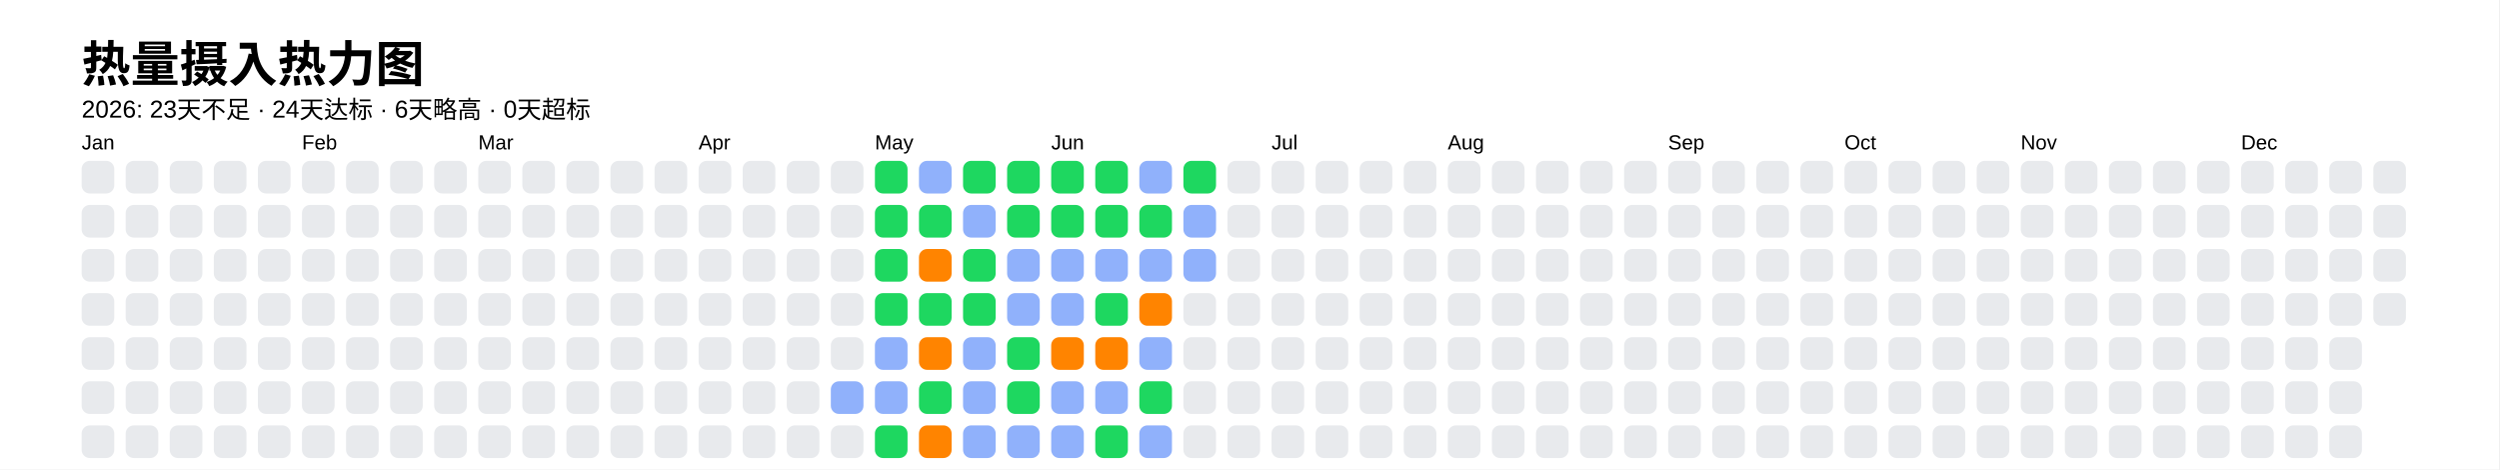
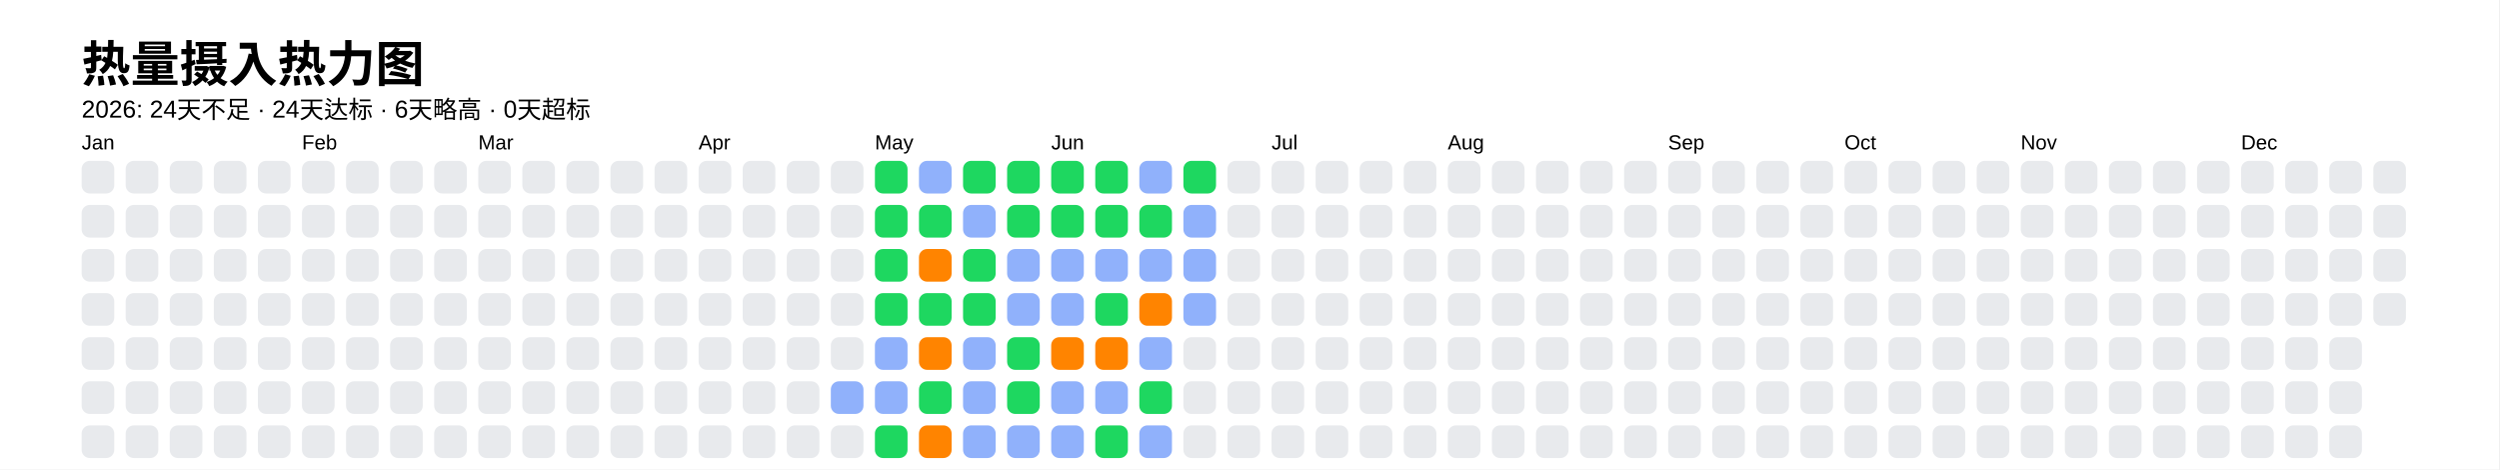
<svg xmlns="http://www.w3.org/2000/svg" style="background-color:white;" baseProfile="full" height="57.5mm" version="1.1" viewBox="0,0,306.2,57.5" width="306.2mm">
  <defs />
  <rect fill="#FFFFFF" height="57.5" width="306.2" x="0" y="0" />
  <text fill="#000000" style="font-size:6px; font-family:Arial; font-weight:bold;" x="10" y="10">热量摄入热力图</text>
-   <text fill="#000000" style="font-size:3px; font-family:Arial;" x="10" y="14.4">2026: 23天不足 · 24天达标 · 6天略高 · 0天超标</text>
+   <text fill="#000000" style="font-size:3px; font-family:Arial;" x="10" y="14.4">2026: 24天不足 · 24天达标 · 6天略高 · 0天超标</text>
  <text fill="#000000" style="font-size:2.5px; font-family:Arial" x="10" y="18.3">Jan</text>
  <rect fill="#E8EAED" height="4" rx="1" ry="1" width="4" x="10" y="19.7" />
  <rect fill="#E8EAED" height="4" rx="1" ry="1" width="4" x="10" y="25.1" />
  <rect fill="#E8EAED" height="4" rx="1" ry="1" width="4" x="10" y="30.5" />
  <rect fill="#E8EAED" height="4" rx="1" ry="1" width="4" x="10" y="35.9" />
  <rect fill="#E8EAED" height="4" rx="1" ry="1" width="4" x="10" y="41.3" />
  <rect fill="#E8EAED" height="4" rx="1" ry="1" width="4" x="10" y="46.7" />
  <rect fill="#E8EAED" height="4" rx="1" ry="1" width="4" x="10" y="52.1" />
  <rect fill="#E8EAED" height="4" rx="1" ry="1" width="4" x="15.4" y="19.7" />
  <rect fill="#E8EAED" height="4" rx="1" ry="1" width="4" x="15.4" y="25.1" />
  <rect fill="#E8EAED" height="4" rx="1" ry="1" width="4" x="15.4" y="30.5" />
  <rect fill="#E8EAED" height="4" rx="1" ry="1" width="4" x="15.4" y="35.9" />
  <rect fill="#E8EAED" height="4" rx="1" ry="1" width="4" x="15.4" y="41.3" />
  <rect fill="#E8EAED" height="4" rx="1" ry="1" width="4" x="15.4" y="46.7" />
  <rect fill="#E8EAED" height="4" rx="1" ry="1" width="4" x="15.4" y="52.1" />
  <rect fill="#E8EAED" height="4" rx="1" ry="1" width="4" x="20.8" y="19.7" />
  <rect fill="#E8EAED" height="4" rx="1" ry="1" width="4" x="20.8" y="25.1" />
  <rect fill="#E8EAED" height="4" rx="1" ry="1" width="4" x="20.8" y="30.5" />
  <rect fill="#E8EAED" height="4" rx="1" ry="1" width="4" x="20.8" y="35.9" />
  <rect fill="#E8EAED" height="4" rx="1" ry="1" width="4" x="20.8" y="41.3" />
  <rect fill="#E8EAED" height="4" rx="1" ry="1" width="4" x="20.8" y="46.7" />
  <rect fill="#E8EAED" height="4" rx="1" ry="1" width="4" x="20.8" y="52.1" />
  <rect fill="#E8EAED" height="4" rx="1" ry="1" width="4" x="26.2" y="19.7" />
  <rect fill="#E8EAED" height="4" rx="1" ry="1" width="4" x="26.2" y="25.1" />
  <rect fill="#E8EAED" height="4" rx="1" ry="1" width="4" x="26.2" y="30.5" />
  <rect fill="#E8EAED" height="4" rx="1" ry="1" width="4" x="26.2" y="35.9" />
  <rect fill="#E8EAED" height="4" rx="1" ry="1" width="4" x="26.2" y="41.3" />
  <rect fill="#E8EAED" height="4" rx="1" ry="1" width="4" x="26.2" y="46.7" />
  <rect fill="#E8EAED" height="4" rx="1" ry="1" width="4" x="26.2" y="52.1" />
  <rect fill="#E8EAED" height="4" rx="1" ry="1" width="4" x="31.6" y="19.7" />
  <rect fill="#E8EAED" height="4" rx="1" ry="1" width="4" x="31.6" y="25.1" />
  <rect fill="#E8EAED" height="4" rx="1" ry="1" width="4" x="31.6" y="30.5" />
  <rect fill="#E8EAED" height="4" rx="1" ry="1" width="4" x="31.6" y="35.9" />
  <rect fill="#E8EAED" height="4" rx="1" ry="1" width="4" x="31.6" y="41.3" />
  <rect fill="#E8EAED" height="4" rx="1" ry="1" width="4" x="31.6" y="46.7" />
  <rect fill="#E8EAED" height="4" rx="1" ry="1" width="4" x="31.6" y="52.1" />
  <text fill="#000000" style="font-size:2.5px; font-family:Arial" x="37.0" y="18.3">Feb</text>
  <rect fill="#E8EAED" height="4" rx="1" ry="1" width="4" x="37.0" y="19.7" />
  <rect fill="#E8EAED" height="4" rx="1" ry="1" width="4" x="37.0" y="25.1" />
  <rect fill="#E8EAED" height="4" rx="1" ry="1" width="4" x="37.0" y="30.5" />
  <rect fill="#E8EAED" height="4" rx="1" ry="1" width="4" x="37.0" y="35.9" />
  <rect fill="#E8EAED" height="4" rx="1" ry="1" width="4" x="37.0" y="41.3" />
  <rect fill="#E8EAED" height="4" rx="1" ry="1" width="4" x="37.0" y="46.7" />
  <rect fill="#E8EAED" height="4" rx="1" ry="1" width="4" x="37.0" y="52.1" />
  <rect fill="#E8EAED" height="4" rx="1" ry="1" width="4" x="42.4" y="19.7" />
  <rect fill="#E8EAED" height="4" rx="1" ry="1" width="4" x="42.4" y="25.1" />
  <rect fill="#E8EAED" height="4" rx="1" ry="1" width="4" x="42.4" y="30.5" />
  <rect fill="#E8EAED" height="4" rx="1" ry="1" width="4" x="42.4" y="35.9" />
  <rect fill="#E8EAED" height="4" rx="1" ry="1" width="4" x="42.4" y="41.3" />
  <rect fill="#E8EAED" height="4" rx="1" ry="1" width="4" x="42.4" y="46.7" />
  <rect fill="#E8EAED" height="4" rx="1" ry="1" width="4" x="42.4" y="52.1" />
  <rect fill="#E8EAED" height="4" rx="1" ry="1" width="4" x="47.8" y="19.7" />
  <rect fill="#E8EAED" height="4" rx="1" ry="1" width="4" x="47.8" y="25.1" />
  <rect fill="#E8EAED" height="4" rx="1" ry="1" width="4" x="47.8" y="30.5" />
  <rect fill="#E8EAED" height="4" rx="1" ry="1" width="4" x="47.8" y="35.9" />
  <rect fill="#E8EAED" height="4" rx="1" ry="1" width="4" x="47.8" y="41.3" />
  <rect fill="#E8EAED" height="4" rx="1" ry="1" width="4" x="47.8" y="46.7" />
  <rect fill="#E8EAED" height="4" rx="1" ry="1" width="4" x="47.8" y="52.1" />
  <rect fill="#E8EAED" height="4" rx="1" ry="1" width="4" x="53.2" y="19.7" />
  <rect fill="#E8EAED" height="4" rx="1" ry="1" width="4" x="53.2" y="25.1" />
  <rect fill="#E8EAED" height="4" rx="1" ry="1" width="4" x="53.2" y="30.5" />
  <rect fill="#E8EAED" height="4" rx="1" ry="1" width="4" x="53.2" y="35.9" />
  <rect fill="#E8EAED" height="4" rx="1" ry="1" width="4" x="53.2" y="41.3" />
  <rect fill="#E8EAED" height="4" rx="1" ry="1" width="4" x="53.2" y="46.7" />
  <rect fill="#E8EAED" height="4" rx="1" ry="1" width="4" x="53.2" y="52.1" />
  <text fill="#000000" style="font-size:2.5px; font-family:Arial" x="58.6" y="18.3">Mar</text>
  <rect fill="#E8EAED" height="4" rx="1" ry="1" width="4" x="58.6" y="19.7" />
  <rect fill="#E8EAED" height="4" rx="1" ry="1" width="4" x="58.6" y="25.1" />
  <rect fill="#E8EAED" height="4" rx="1" ry="1" width="4" x="58.6" y="30.5" />
  <rect fill="#E8EAED" height="4" rx="1" ry="1" width="4" x="58.6" y="35.9" />
  <rect fill="#E8EAED" height="4" rx="1" ry="1" width="4" x="58.6" y="41.3" />
  <rect fill="#E8EAED" height="4" rx="1" ry="1" width="4" x="58.6" y="46.7" />
  <rect fill="#E8EAED" height="4" rx="1" ry="1" width="4" x="58.6" y="52.1" />
  <rect fill="#E8EAED" height="4" rx="1" ry="1" width="4" x="64" y="19.7" />
  <rect fill="#E8EAED" height="4" rx="1" ry="1" width="4" x="64" y="25.1" />
  <rect fill="#E8EAED" height="4" rx="1" ry="1" width="4" x="64" y="30.5" />
  <rect fill="#E8EAED" height="4" rx="1" ry="1" width="4" x="64" y="35.9" />
  <rect fill="#E8EAED" height="4" rx="1" ry="1" width="4" x="64" y="41.3" />
  <rect fill="#E8EAED" height="4" rx="1" ry="1" width="4" x="64" y="46.7" />
  <rect fill="#E8EAED" height="4" rx="1" ry="1" width="4" x="64" y="52.1" />
  <rect fill="#E8EAED" height="4" rx="1" ry="1" width="4" x="69.4" y="19.7" />
  <rect fill="#E8EAED" height="4" rx="1" ry="1" width="4" x="69.4" y="25.1" />
  <rect fill="#E8EAED" height="4" rx="1" ry="1" width="4" x="69.4" y="30.5" />
  <rect fill="#E8EAED" height="4" rx="1" ry="1" width="4" x="69.4" y="35.9" />
  <rect fill="#E8EAED" height="4" rx="1" ry="1" width="4" x="69.4" y="41.3" />
  <rect fill="#E8EAED" height="4" rx="1" ry="1" width="4" x="69.4" y="46.7" />
  <rect fill="#E8EAED" height="4" rx="1" ry="1" width="4" x="69.4" y="52.1" />
  <rect fill="#E8EAED" height="4" rx="1" ry="1" width="4" x="74.8" y="19.7" />
  <rect fill="#E8EAED" height="4" rx="1" ry="1" width="4" x="74.8" y="25.1" />
  <rect fill="#E8EAED" height="4" rx="1" ry="1" width="4" x="74.8" y="30.5" />
  <rect fill="#E8EAED" height="4" rx="1" ry="1" width="4" x="74.8" y="35.9" />
  <rect fill="#E8EAED" height="4" rx="1" ry="1" width="4" x="74.8" y="41.3" />
  <rect fill="#E8EAED" height="4" rx="1" ry="1" width="4" x="74.8" y="46.7" />
  <rect fill="#E8EAED" height="4" rx="1" ry="1" width="4" x="74.8" y="52.1" />
  <rect fill="#E8EAED" height="4" rx="1" ry="1" width="4" x="80.2" y="19.7" />
  <rect fill="#E8EAED" height="4" rx="1" ry="1" width="4" x="80.2" y="25.1" />
  <rect fill="#E8EAED" height="4" rx="1" ry="1" width="4" x="80.2" y="30.5" />
  <rect fill="#E8EAED" height="4" rx="1" ry="1" width="4" x="80.2" y="35.9" />
  <rect fill="#E8EAED" height="4" rx="1" ry="1" width="4" x="80.2" y="41.3" />
  <rect fill="#E8EAED" height="4" rx="1" ry="1" width="4" x="80.2" y="46.7" />
  <rect fill="#E8EAED" height="4" rx="1" ry="1" width="4" x="80.2" y="52.1" />
  <text fill="#000000" style="font-size:2.5px; font-family:Arial" x="85.6" y="18.3">Apr</text>
  <rect fill="#E8EAED" height="4" rx="1" ry="1" width="4" x="85.6" y="19.7" />
  <rect fill="#E8EAED" height="4" rx="1" ry="1" width="4" x="85.6" y="25.1" />
  <rect fill="#E8EAED" height="4" rx="1" ry="1" width="4" x="85.6" y="30.5" />
  <rect fill="#E8EAED" height="4" rx="1" ry="1" width="4" x="85.6" y="35.9" />
  <rect fill="#E8EAED" height="4" rx="1" ry="1" width="4" x="85.6" y="41.3" />
  <rect fill="#E8EAED" height="4" rx="1" ry="1" width="4" x="85.6" y="46.7" />
  <rect fill="#E8EAED" height="4" rx="1" ry="1" width="4" x="85.6" y="52.1" />
  <rect fill="#E8EAED" height="4" rx="1" ry="1" width="4" x="91" y="19.7" />
  <rect fill="#E8EAED" height="4" rx="1" ry="1" width="4" x="91" y="25.1" />
  <rect fill="#E8EAED" height="4" rx="1" ry="1" width="4" x="91" y="30.5" />
  <rect fill="#E8EAED" height="4" rx="1" ry="1" width="4" x="91" y="35.9" />
  <rect fill="#E8EAED" height="4" rx="1" ry="1" width="4" x="91" y="41.3" />
  <rect fill="#E8EAED" height="4" rx="1" ry="1" width="4" x="91" y="46.7" />
  <rect fill="#E8EAED" height="4" rx="1" ry="1" width="4" x="91" y="52.1" />
  <rect fill="#E8EAED" height="4" rx="1" ry="1" width="4" x="96.4" y="19.7" />
  <rect fill="#E8EAED" height="4" rx="1" ry="1" width="4" x="96.4" y="25.1" />
  <rect fill="#E8EAED" height="4" rx="1" ry="1" width="4" x="96.4" y="30.5" />
  <rect fill="#E8EAED" height="4" rx="1" ry="1" width="4" x="96.4" y="35.9" />
  <rect fill="#E8EAED" height="4" rx="1" ry="1" width="4" x="96.4" y="41.3" />
  <rect fill="#E8EAED" height="4" rx="1" ry="1" width="4" x="96.4" y="46.7" />
  <rect fill="#E8EAED" height="4" rx="1" ry="1" width="4" x="96.4" y="52.1" />
  <rect fill="#E8EAED" height="4" rx="1" ry="1" width="4" x="101.8" y="19.7" />
  <rect fill="#E8EAED" height="4" rx="1" ry="1" width="4" x="101.8" y="25.1" />
  <rect fill="#E8EAED" height="4" rx="1" ry="1" width="4" x="101.8" y="30.5" />
  <rect fill="#E8EAED" height="4" rx="1" ry="1" width="4" x="101.8" y="35.9" />
  <rect fill="#E8EAED" height="4" rx="1" ry="1" width="4" x="101.8" y="41.3" />
  <rect fill="#90b1fb" height="4" rx="1" ry="1" width="4" x="101.8" y="46.7" />
  <rect fill="#E8EAED" height="4" rx="1" ry="1" width="4" x="101.8" y="52.1" />
  <text fill="#000000" style="font-size:2.5px; font-family:Arial" x="107.2" y="18.3">May</text>
  <rect fill="#1ed760" height="4" rx="1" ry="1" width="4" x="107.2" y="19.7" />
  <rect fill="#1ed760" height="4" rx="1" ry="1" width="4" x="107.2" y="25.1" />
  <rect fill="#1ed760" height="4" rx="1" ry="1" width="4" x="107.2" y="30.5" />
  <rect fill="#1ed760" height="4" rx="1" ry="1" width="4" x="107.2" y="35.9" />
  <rect fill="#90b1fb" height="4" rx="1" ry="1" width="4" x="107.2" y="41.3" />
  <rect fill="#90b1fb" height="4" rx="1" ry="1" width="4" x="107.2" y="46.7" />
  <rect fill="#1ed760" height="4" rx="1" ry="1" width="4" x="107.2" y="52.1" />
  <rect fill="#90b1fb" height="4" rx="1" ry="1" width="4" x="112.6" y="19.7" />
  <rect fill="#1ed760" height="4" rx="1" ry="1" width="4" x="112.6" y="25.1" />
  <rect fill="#ff8400" height="4" rx="1" ry="1" width="4" x="112.6" y="30.5" />
  <rect fill="#1ed760" height="4" rx="1" ry="1" width="4" x="112.6" y="35.9" />
  <rect fill="#ff8400" height="4" rx="1" ry="1" width="4" x="112.6" y="41.3" />
  <rect fill="#1ed760" height="4" rx="1" ry="1" width="4" x="112.6" y="46.7" />
  <rect fill="#ff8400" height="4" rx="1" ry="1" width="4" x="112.6" y="52.1" />
  <rect fill="#1ed760" height="4" rx="1" ry="1" width="4" x="118" y="19.7" />
  <rect fill="#90b1fb" height="4" rx="1" ry="1" width="4" x="118" y="25.1" />
  <rect fill="#1ed760" height="4" rx="1" ry="1" width="4" x="118" y="30.5" />
  <rect fill="#1ed760" height="4" rx="1" ry="1" width="4" x="118" y="35.9" />
  <rect fill="#90b1fb" height="4" rx="1" ry="1" width="4" x="118" y="41.3" />
  <rect fill="#90b1fb" height="4" rx="1" ry="1" width="4" x="118" y="46.7" />
  <rect fill="#90b1fb" height="4" rx="1" ry="1" width="4" x="118" y="52.1" />
  <rect fill="#1ed760" height="4" rx="1" ry="1" width="4" x="123.4" y="19.7" />
  <rect fill="#1ed760" height="4" rx="1" ry="1" width="4" x="123.4" y="25.1" />
  <rect fill="#90b1fb" height="4" rx="1" ry="1" width="4" x="123.4" y="30.5" />
  <rect fill="#90b1fb" height="4" rx="1" ry="1" width="4" x="123.4" y="35.9" />
  <rect fill="#1ed760" height="4" rx="1" ry="1" width="4" x="123.4" y="41.3" />
  <rect fill="#1ed760" height="4" rx="1" ry="1" width="4" x="123.4" y="46.7" />
  <rect fill="#90b1fb" height="4" rx="1" ry="1" width="4" x="123.4" y="52.1" />
  <text fill="#000000" style="font-size:2.5px; font-family:Arial" x="128.8" y="18.3">Jun</text>
  <rect fill="#1ed760" height="4" rx="1" ry="1" width="4" x="128.8" y="19.7" />
  <rect fill="#1ed760" height="4" rx="1" ry="1" width="4" x="128.8" y="25.1" />
  <rect fill="#90b1fb" height="4" rx="1" ry="1" width="4" x="128.8" y="30.5" />
  <rect fill="#90b1fb" height="4" rx="1" ry="1" width="4" x="128.8" y="35.9" />
  <rect fill="#ff8400" height="4" rx="1" ry="1" width="4" x="128.8" y="41.3" />
  <rect fill="#90b1fb" height="4" rx="1" ry="1" width="4" x="128.8" y="46.7" />
  <rect fill="#90b1fb" height="4" rx="1" ry="1" width="4" x="128.8" y="52.1" />
  <rect fill="#1ed760" height="4" rx="1" ry="1" width="4" x="134.2" y="19.7" />
  <rect fill="#1ed760" height="4" rx="1" ry="1" width="4" x="134.2" y="25.1" />
  <rect fill="#90b1fb" height="4" rx="1" ry="1" width="4" x="134.2" y="30.5" />
  <rect fill="#1ed760" height="4" rx="1" ry="1" width="4" x="134.2" y="35.9" />
  <rect fill="#ff8400" height="4" rx="1" ry="1" width="4" x="134.2" y="41.3" />
  <rect fill="#90b1fb" height="4" rx="1" ry="1" width="4" x="134.2" y="46.7" />
  <rect fill="#1ed760" height="4" rx="1" ry="1" width="4" x="134.2" y="52.1" />
  <rect fill="#90b1fb" height="4" rx="1" ry="1" width="4" x="139.6" y="19.7" />
  <rect fill="#1ed760" height="4" rx="1" ry="1" width="4" x="139.6" y="25.1" />
  <rect fill="#90b1fb" height="4" rx="1" ry="1" width="4" x="139.6" y="30.5" />
  <rect fill="#ff8400" height="4" rx="1" ry="1" width="4" x="139.6" y="35.9" />
  <rect fill="#90b1fb" height="4" rx="1" ry="1" width="4" x="139.6" y="41.3" />
  <rect fill="#1ed760" height="4" rx="1" ry="1" width="4" x="139.6" y="46.7" />
  <rect fill="#90b1fb" height="4" rx="1" ry="1" width="4" x="139.6" y="52.1" />
  <rect fill="#1ed760" height="4" rx="1" ry="1" width="4" x="145" y="19.7" />
  <rect fill="#90b1fb" height="4" rx="1" ry="1" width="4" x="145" y="25.1" />
  <rect fill="#90b1fb" height="4" rx="1" ry="1" width="4" x="145" y="30.5" />
-   <rect fill="#E8EAED" height="4" rx="1" ry="1" width="4" x="145" y="35.9" />
+   <rect fill="#90b1fb" height="4" rx="1" ry="1" width="4" x="145" y="35.9" />
  <rect fill="#E8EAED" height="4" rx="1" ry="1" width="4" x="145" y="41.3" />
  <rect fill="#E8EAED" height="4" rx="1" ry="1" width="4" x="145" y="46.7" />
  <rect fill="#E8EAED" height="4" rx="1" ry="1" width="4" x="145" y="52.1" />
  <rect fill="#E8EAED" height="4" rx="1" ry="1" width="4" x="150.4" y="19.7" />
  <rect fill="#E8EAED" height="4" rx="1" ry="1" width="4" x="150.4" y="25.1" />
  <rect fill="#E8EAED" height="4" rx="1" ry="1" width="4" x="150.4" y="30.5" />
  <rect fill="#E8EAED" height="4" rx="1" ry="1" width="4" x="150.4" y="35.9" />
  <rect fill="#E8EAED" height="4" rx="1" ry="1" width="4" x="150.4" y="41.3" />
  <rect fill="#E8EAED" height="4" rx="1" ry="1" width="4" x="150.4" y="46.7" />
  <rect fill="#E8EAED" height="4" rx="1" ry="1" width="4" x="150.4" y="52.1" />
  <text fill="#000000" style="font-size:2.5px; font-family:Arial" x="155.8" y="18.3">Jul</text>
  <rect fill="#E8EAED" height="4" rx="1" ry="1" width="4" x="155.8" y="19.7" />
  <rect fill="#E8EAED" height="4" rx="1" ry="1" width="4" x="155.8" y="25.1" />
  <rect fill="#E8EAED" height="4" rx="1" ry="1" width="4" x="155.8" y="30.5" />
  <rect fill="#E8EAED" height="4" rx="1" ry="1" width="4" x="155.8" y="35.9" />
  <rect fill="#E8EAED" height="4" rx="1" ry="1" width="4" x="155.8" y="41.3" />
  <rect fill="#E8EAED" height="4" rx="1" ry="1" width="4" x="155.8" y="46.7" />
  <rect fill="#E8EAED" height="4" rx="1" ry="1" width="4" x="155.8" y="52.1" />
  <rect fill="#E8EAED" height="4" rx="1" ry="1" width="4" x="161.2" y="19.7" />
  <rect fill="#E8EAED" height="4" rx="1" ry="1" width="4" x="161.2" y="25.1" />
  <rect fill="#E8EAED" height="4" rx="1" ry="1" width="4" x="161.2" y="30.5" />
  <rect fill="#E8EAED" height="4" rx="1" ry="1" width="4" x="161.2" y="35.9" />
  <rect fill="#E8EAED" height="4" rx="1" ry="1" width="4" x="161.2" y="41.3" />
  <rect fill="#E8EAED" height="4" rx="1" ry="1" width="4" x="161.2" y="46.7" />
  <rect fill="#E8EAED" height="4" rx="1" ry="1" width="4" x="161.2" y="52.1" />
  <rect fill="#E8EAED" height="4" rx="1" ry="1" width="4" x="166.6" y="19.7" />
  <rect fill="#E8EAED" height="4" rx="1" ry="1" width="4" x="166.6" y="25.1" />
  <rect fill="#E8EAED" height="4" rx="1" ry="1" width="4" x="166.6" y="30.5" />
  <rect fill="#E8EAED" height="4" rx="1" ry="1" width="4" x="166.6" y="35.9" />
  <rect fill="#E8EAED" height="4" rx="1" ry="1" width="4" x="166.6" y="41.3" />
  <rect fill="#E8EAED" height="4" rx="1" ry="1" width="4" x="166.6" y="46.7" />
  <rect fill="#E8EAED" height="4" rx="1" ry="1" width="4" x="166.6" y="52.1" />
  <rect fill="#E8EAED" height="4" rx="1" ry="1" width="4" x="172" y="19.7" />
  <rect fill="#E8EAED" height="4" rx="1" ry="1" width="4" x="172" y="25.1" />
  <rect fill="#E8EAED" height="4" rx="1" ry="1" width="4" x="172" y="30.5" />
  <rect fill="#E8EAED" height="4" rx="1" ry="1" width="4" x="172" y="35.9" />
  <rect fill="#E8EAED" height="4" rx="1" ry="1" width="4" x="172" y="41.3" />
  <rect fill="#E8EAED" height="4" rx="1" ry="1" width="4" x="172" y="46.7" />
  <rect fill="#E8EAED" height="4" rx="1" ry="1" width="4" x="172" y="52.1" />
  <text fill="#000000" style="font-size:2.5px; font-family:Arial" x="177.4" y="18.3">Aug</text>
  <rect fill="#E8EAED" height="4" rx="1" ry="1" width="4" x="177.4" y="19.7" />
  <rect fill="#E8EAED" height="4" rx="1" ry="1" width="4" x="177.4" y="25.1" />
  <rect fill="#E8EAED" height="4" rx="1" ry="1" width="4" x="177.4" y="30.5" />
  <rect fill="#E8EAED" height="4" rx="1" ry="1" width="4" x="177.4" y="35.9" />
  <rect fill="#E8EAED" height="4" rx="1" ry="1" width="4" x="177.4" y="41.3" />
  <rect fill="#E8EAED" height="4" rx="1" ry="1" width="4" x="177.4" y="46.7" />
  <rect fill="#E8EAED" height="4" rx="1" ry="1" width="4" x="177.4" y="52.1" />
  <rect fill="#E8EAED" height="4" rx="1" ry="1" width="4" x="182.8" y="19.7" />
  <rect fill="#E8EAED" height="4" rx="1" ry="1" width="4" x="182.8" y="25.1" />
  <rect fill="#E8EAED" height="4" rx="1" ry="1" width="4" x="182.8" y="30.5" />
  <rect fill="#E8EAED" height="4" rx="1" ry="1" width="4" x="182.8" y="35.9" />
  <rect fill="#E8EAED" height="4" rx="1" ry="1" width="4" x="182.8" y="41.3" />
  <rect fill="#E8EAED" height="4" rx="1" ry="1" width="4" x="182.8" y="46.7" />
  <rect fill="#E8EAED" height="4" rx="1" ry="1" width="4" x="182.8" y="52.1" />
  <rect fill="#E8EAED" height="4" rx="1" ry="1" width="4" x="188.2" y="19.7" />
  <rect fill="#E8EAED" height="4" rx="1" ry="1" width="4" x="188.2" y="25.1" />
  <rect fill="#E8EAED" height="4" rx="1" ry="1" width="4" x="188.2" y="30.5" />
  <rect fill="#E8EAED" height="4" rx="1" ry="1" width="4" x="188.2" y="35.9" />
  <rect fill="#E8EAED" height="4" rx="1" ry="1" width="4" x="188.2" y="41.3" />
  <rect fill="#E8EAED" height="4" rx="1" ry="1" width="4" x="188.2" y="46.7" />
  <rect fill="#E8EAED" height="4" rx="1" ry="1" width="4" x="188.2" y="52.1" />
  <rect fill="#E8EAED" height="4" rx="1" ry="1" width="4" x="193.6" y="19.7" />
  <rect fill="#E8EAED" height="4" rx="1" ry="1" width="4" x="193.6" y="25.1" />
  <rect fill="#E8EAED" height="4" rx="1" ry="1" width="4" x="193.6" y="30.5" />
  <rect fill="#E8EAED" height="4" rx="1" ry="1" width="4" x="193.6" y="35.9" />
  <rect fill="#E8EAED" height="4" rx="1" ry="1" width="4" x="193.6" y="41.3" />
  <rect fill="#E8EAED" height="4" rx="1" ry="1" width="4" x="193.6" y="46.7" />
  <rect fill="#E8EAED" height="4" rx="1" ry="1" width="4" x="193.6" y="52.1" />
  <rect fill="#E8EAED" height="4" rx="1" ry="1" width="4" x="199" y="19.7" />
  <rect fill="#E8EAED" height="4" rx="1" ry="1" width="4" x="199" y="25.1" />
  <rect fill="#E8EAED" height="4" rx="1" ry="1" width="4" x="199" y="30.5" />
  <rect fill="#E8EAED" height="4" rx="1" ry="1" width="4" x="199" y="35.9" />
  <rect fill="#E8EAED" height="4" rx="1" ry="1" width="4" x="199" y="41.3" />
  <rect fill="#E8EAED" height="4" rx="1" ry="1" width="4" x="199" y="46.7" />
  <rect fill="#E8EAED" height="4" rx="1" ry="1" width="4" x="199" y="52.1" />
  <text fill="#000000" style="font-size:2.5px; font-family:Arial" x="204.4" y="18.3">Sep</text>
  <rect fill="#E8EAED" height="4" rx="1" ry="1" width="4" x="204.4" y="19.7" />
  <rect fill="#E8EAED" height="4" rx="1" ry="1" width="4" x="204.4" y="25.1" />
  <rect fill="#E8EAED" height="4" rx="1" ry="1" width="4" x="204.4" y="30.5" />
  <rect fill="#E8EAED" height="4" rx="1" ry="1" width="4" x="204.4" y="35.9" />
  <rect fill="#E8EAED" height="4" rx="1" ry="1" width="4" x="204.4" y="41.3" />
  <rect fill="#E8EAED" height="4" rx="1" ry="1" width="4" x="204.4" y="46.7" />
  <rect fill="#E8EAED" height="4" rx="1" ry="1" width="4" x="204.4" y="52.1" />
  <rect fill="#E8EAED" height="4" rx="1" ry="1" width="4" x="209.8" y="19.7" />
  <rect fill="#E8EAED" height="4" rx="1" ry="1" width="4" x="209.8" y="25.1" />
  <rect fill="#E8EAED" height="4" rx="1" ry="1" width="4" x="209.8" y="30.5" />
  <rect fill="#E8EAED" height="4" rx="1" ry="1" width="4" x="209.8" y="35.9" />
  <rect fill="#E8EAED" height="4" rx="1" ry="1" width="4" x="209.8" y="41.3" />
  <rect fill="#E8EAED" height="4" rx="1" ry="1" width="4" x="209.8" y="46.7" />
  <rect fill="#E8EAED" height="4" rx="1" ry="1" width="4" x="209.8" y="52.1" />
  <rect fill="#E8EAED" height="4" rx="1" ry="1" width="4" x="215.2" y="19.7" />
  <rect fill="#E8EAED" height="4" rx="1" ry="1" width="4" x="215.2" y="25.1" />
  <rect fill="#E8EAED" height="4" rx="1" ry="1" width="4" x="215.2" y="30.5" />
  <rect fill="#E8EAED" height="4" rx="1" ry="1" width="4" x="215.2" y="35.9" />
  <rect fill="#E8EAED" height="4" rx="1" ry="1" width="4" x="215.2" y="41.3" />
  <rect fill="#E8EAED" height="4" rx="1" ry="1" width="4" x="215.2" y="46.7" />
  <rect fill="#E8EAED" height="4" rx="1" ry="1" width="4" x="215.2" y="52.1" />
  <rect fill="#E8EAED" height="4" rx="1" ry="1" width="4" x="220.6" y="19.7" />
  <rect fill="#E8EAED" height="4" rx="1" ry="1" width="4" x="220.6" y="25.1" />
  <rect fill="#E8EAED" height="4" rx="1" ry="1" width="4" x="220.6" y="30.5" />
  <rect fill="#E8EAED" height="4" rx="1" ry="1" width="4" x="220.6" y="35.9" />
  <rect fill="#E8EAED" height="4" rx="1" ry="1" width="4" x="220.6" y="41.3" />
  <rect fill="#E8EAED" height="4" rx="1" ry="1" width="4" x="220.6" y="46.7" />
  <rect fill="#E8EAED" height="4" rx="1" ry="1" width="4" x="220.6" y="52.1" />
  <text fill="#000000" style="font-size:2.5px; font-family:Arial" x="226" y="18.3">Oct</text>
  <rect fill="#E8EAED" height="4" rx="1" ry="1" width="4" x="226" y="19.7" />
  <rect fill="#E8EAED" height="4" rx="1" ry="1" width="4" x="226" y="25.1" />
  <rect fill="#E8EAED" height="4" rx="1" ry="1" width="4" x="226" y="30.5" />
  <rect fill="#E8EAED" height="4" rx="1" ry="1" width="4" x="226" y="35.9" />
  <rect fill="#E8EAED" height="4" rx="1" ry="1" width="4" x="226" y="41.3" />
  <rect fill="#E8EAED" height="4" rx="1" ry="1" width="4" x="226" y="46.7" />
  <rect fill="#E8EAED" height="4" rx="1" ry="1" width="4" x="226" y="52.1" />
  <rect fill="#E8EAED" height="4" rx="1" ry="1" width="4" x="231.4" y="19.7" />
  <rect fill="#E8EAED" height="4" rx="1" ry="1" width="4" x="231.4" y="25.1" />
  <rect fill="#E8EAED" height="4" rx="1" ry="1" width="4" x="231.4" y="30.5" />
  <rect fill="#E8EAED" height="4" rx="1" ry="1" width="4" x="231.4" y="35.9" />
  <rect fill="#E8EAED" height="4" rx="1" ry="1" width="4" x="231.4" y="41.3" />
  <rect fill="#E8EAED" height="4" rx="1" ry="1" width="4" x="231.4" y="46.7" />
  <rect fill="#E8EAED" height="4" rx="1" ry="1" width="4" x="231.4" y="52.1" />
  <rect fill="#E8EAED" height="4" rx="1" ry="1" width="4" x="236.8" y="19.7" />
  <rect fill="#E8EAED" height="4" rx="1" ry="1" width="4" x="236.8" y="25.1" />
  <rect fill="#E8EAED" height="4" rx="1" ry="1" width="4" x="236.8" y="30.5" />
  <rect fill="#E8EAED" height="4" rx="1" ry="1" width="4" x="236.8" y="35.9" />
  <rect fill="#E8EAED" height="4" rx="1" ry="1" width="4" x="236.8" y="41.3" />
  <rect fill="#E8EAED" height="4" rx="1" ry="1" width="4" x="236.8" y="46.7" />
  <rect fill="#E8EAED" height="4" rx="1" ry="1" width="4" x="236.8" y="52.1" />
  <rect fill="#E8EAED" height="4" rx="1" ry="1" width="4" x="242.2" y="19.7" />
  <rect fill="#E8EAED" height="4" rx="1" ry="1" width="4" x="242.2" y="25.1" />
  <rect fill="#E8EAED" height="4" rx="1" ry="1" width="4" x="242.2" y="30.5" />
  <rect fill="#E8EAED" height="4" rx="1" ry="1" width="4" x="242.2" y="35.9" />
  <rect fill="#E8EAED" height="4" rx="1" ry="1" width="4" x="242.2" y="41.3" />
  <rect fill="#E8EAED" height="4" rx="1" ry="1" width="4" x="242.2" y="46.7" />
  <rect fill="#E8EAED" height="4" rx="1" ry="1" width="4" x="242.2" y="52.1" />
  <text fill="#000000" style="font-size:2.5px; font-family:Arial" x="247.6" y="18.3">Nov</text>
  <rect fill="#E8EAED" height="4" rx="1" ry="1" width="4" x="247.6" y="19.7" />
  <rect fill="#E8EAED" height="4" rx="1" ry="1" width="4" x="247.6" y="25.1" />
  <rect fill="#E8EAED" height="4" rx="1" ry="1" width="4" x="247.6" y="30.5" />
  <rect fill="#E8EAED" height="4" rx="1" ry="1" width="4" x="247.6" y="35.9" />
  <rect fill="#E8EAED" height="4" rx="1" ry="1" width="4" x="247.6" y="41.3" />
  <rect fill="#E8EAED" height="4" rx="1" ry="1" width="4" x="247.6" y="46.7" />
  <rect fill="#E8EAED" height="4" rx="1" ry="1" width="4" x="247.6" y="52.1" />
  <rect fill="#E8EAED" height="4" rx="1" ry="1" width="4" x="253" y="19.7" />
  <rect fill="#E8EAED" height="4" rx="1" ry="1" width="4" x="253" y="25.1" />
  <rect fill="#E8EAED" height="4" rx="1" ry="1" width="4" x="253" y="30.5" />
  <rect fill="#E8EAED" height="4" rx="1" ry="1" width="4" x="253" y="35.9" />
  <rect fill="#E8EAED" height="4" rx="1" ry="1" width="4" x="253" y="41.3" />
  <rect fill="#E8EAED" height="4" rx="1" ry="1" width="4" x="253" y="46.7" />
  <rect fill="#E8EAED" height="4" rx="1" ry="1" width="4" x="253" y="52.1" />
  <rect fill="#E8EAED" height="4" rx="1" ry="1" width="4" x="258.4" y="19.7" />
  <rect fill="#E8EAED" height="4" rx="1" ry="1" width="4" x="258.4" y="25.1" />
  <rect fill="#E8EAED" height="4" rx="1" ry="1" width="4" x="258.4" y="30.5" />
  <rect fill="#E8EAED" height="4" rx="1" ry="1" width="4" x="258.4" y="35.9" />
  <rect fill="#E8EAED" height="4" rx="1" ry="1" width="4" x="258.4" y="41.3" />
  <rect fill="#E8EAED" height="4" rx="1" ry="1" width="4" x="258.4" y="46.7" />
  <rect fill="#E8EAED" height="4" rx="1" ry="1" width="4" x="258.4" y="52.1" />
  <rect fill="#E8EAED" height="4" rx="1" ry="1" width="4" x="263.8" y="19.7" />
  <rect fill="#E8EAED" height="4" rx="1" ry="1" width="4" x="263.8" y="25.1" />
  <rect fill="#E8EAED" height="4" rx="1" ry="1" width="4" x="263.8" y="30.5" />
  <rect fill="#E8EAED" height="4" rx="1" ry="1" width="4" x="263.8" y="35.9" />
  <rect fill="#E8EAED" height="4" rx="1" ry="1" width="4" x="263.8" y="41.3" />
  <rect fill="#E8EAED" height="4" rx="1" ry="1" width="4" x="263.8" y="46.7" />
  <rect fill="#E8EAED" height="4" rx="1" ry="1" width="4" x="263.8" y="52.1" />
  <rect fill="#E8EAED" height="4" rx="1" ry="1" width="4" x="269.2" y="19.7" />
  <rect fill="#E8EAED" height="4" rx="1" ry="1" width="4" x="269.2" y="25.1" />
  <rect fill="#E8EAED" height="4" rx="1" ry="1" width="4" x="269.2" y="30.5" />
  <rect fill="#E8EAED" height="4" rx="1" ry="1" width="4" x="269.2" y="35.9" />
  <rect fill="#E8EAED" height="4" rx="1" ry="1" width="4" x="269.2" y="41.3" />
  <rect fill="#E8EAED" height="4" rx="1" ry="1" width="4" x="269.2" y="46.7" />
  <rect fill="#E8EAED" height="4" rx="1" ry="1" width="4" x="269.2" y="52.1" />
  <text fill="#000000" style="font-size:2.5px; font-family:Arial" x="274.6" y="18.3">Dec</text>
  <rect fill="#E8EAED" height="4" rx="1" ry="1" width="4" x="274.6" y="19.7" />
  <rect fill="#E8EAED" height="4" rx="1" ry="1" width="4" x="274.6" y="25.1" />
  <rect fill="#E8EAED" height="4" rx="1" ry="1" width="4" x="274.6" y="30.5" />
  <rect fill="#E8EAED" height="4" rx="1" ry="1" width="4" x="274.6" y="35.9" />
  <rect fill="#E8EAED" height="4" rx="1" ry="1" width="4" x="274.6" y="41.3" />
  <rect fill="#E8EAED" height="4" rx="1" ry="1" width="4" x="274.6" y="46.7" />
  <rect fill="#E8EAED" height="4" rx="1" ry="1" width="4" x="274.6" y="52.1" />
  <rect fill="#E8EAED" height="4" rx="1" ry="1" width="4" x="280" y="19.7" />
  <rect fill="#E8EAED" height="4" rx="1" ry="1" width="4" x="280" y="25.1" />
  <rect fill="#E8EAED" height="4" rx="1" ry="1" width="4" x="280" y="30.5" />
  <rect fill="#E8EAED" height="4" rx="1" ry="1" width="4" x="280" y="35.9" />
  <rect fill="#E8EAED" height="4" rx="1" ry="1" width="4" x="280" y="41.3" />
  <rect fill="#E8EAED" height="4" rx="1" ry="1" width="4" x="280" y="46.7" />
  <rect fill="#E8EAED" height="4" rx="1" ry="1" width="4" x="280" y="52.1" />
  <rect fill="#E8EAED" height="4" rx="1" ry="1" width="4" x="285.4" y="19.7" />
  <rect fill="#E8EAED" height="4" rx="1" ry="1" width="4" x="285.4" y="25.1" />
  <rect fill="#E8EAED" height="4" rx="1" ry="1" width="4" x="285.4" y="30.5" />
  <rect fill="#E8EAED" height="4" rx="1" ry="1" width="4" x="285.4" y="35.9" />
  <rect fill="#E8EAED" height="4" rx="1" ry="1" width="4" x="285.4" y="41.3" />
  <rect fill="#E8EAED" height="4" rx="1" ry="1" width="4" x="285.4" y="46.7" />
  <rect fill="#E8EAED" height="4" rx="1" ry="1" width="4" x="285.4" y="52.1" />
  <rect fill="#E8EAED" height="4" rx="1" ry="1" width="4" x="290.8" y="19.7" />
  <rect fill="#E8EAED" height="4" rx="1" ry="1" width="4" x="290.8" y="25.1" />
  <rect fill="#E8EAED" height="4" rx="1" ry="1" width="4" x="290.8" y="30.5" />
  <rect fill="#E8EAED" height="4" rx="1" ry="1" width="4" x="290.8" y="35.9" />
</svg>
